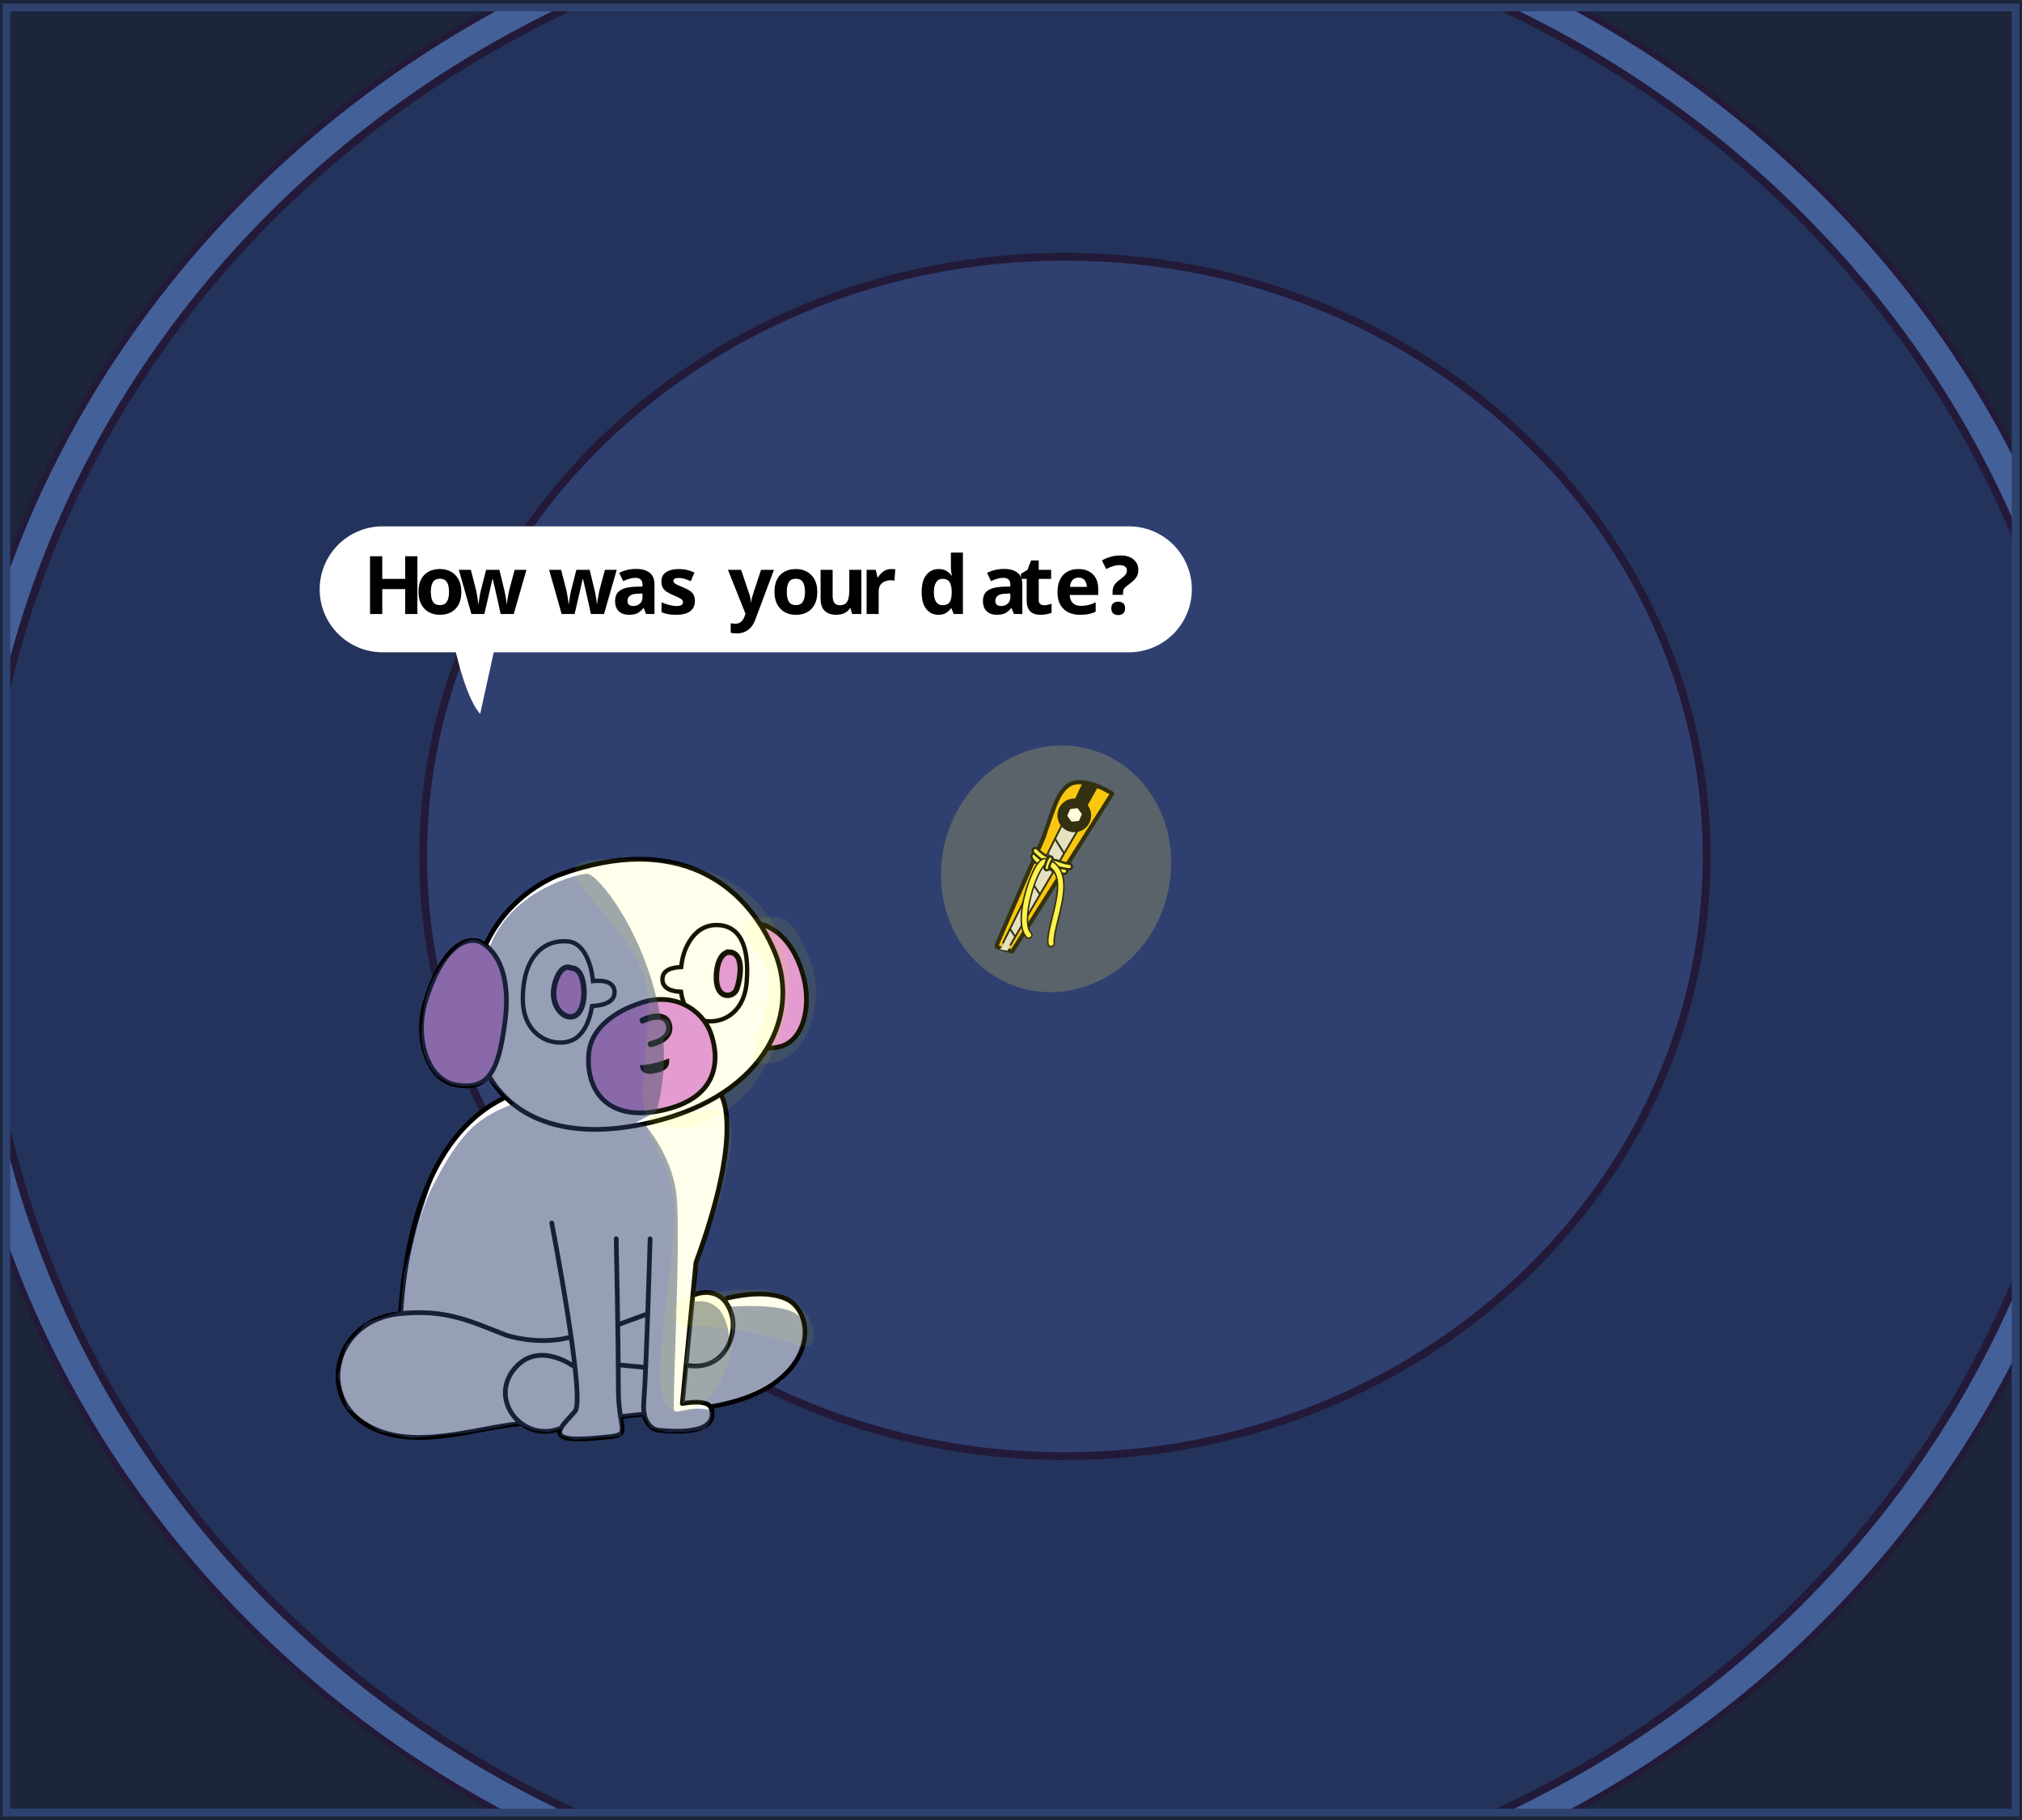
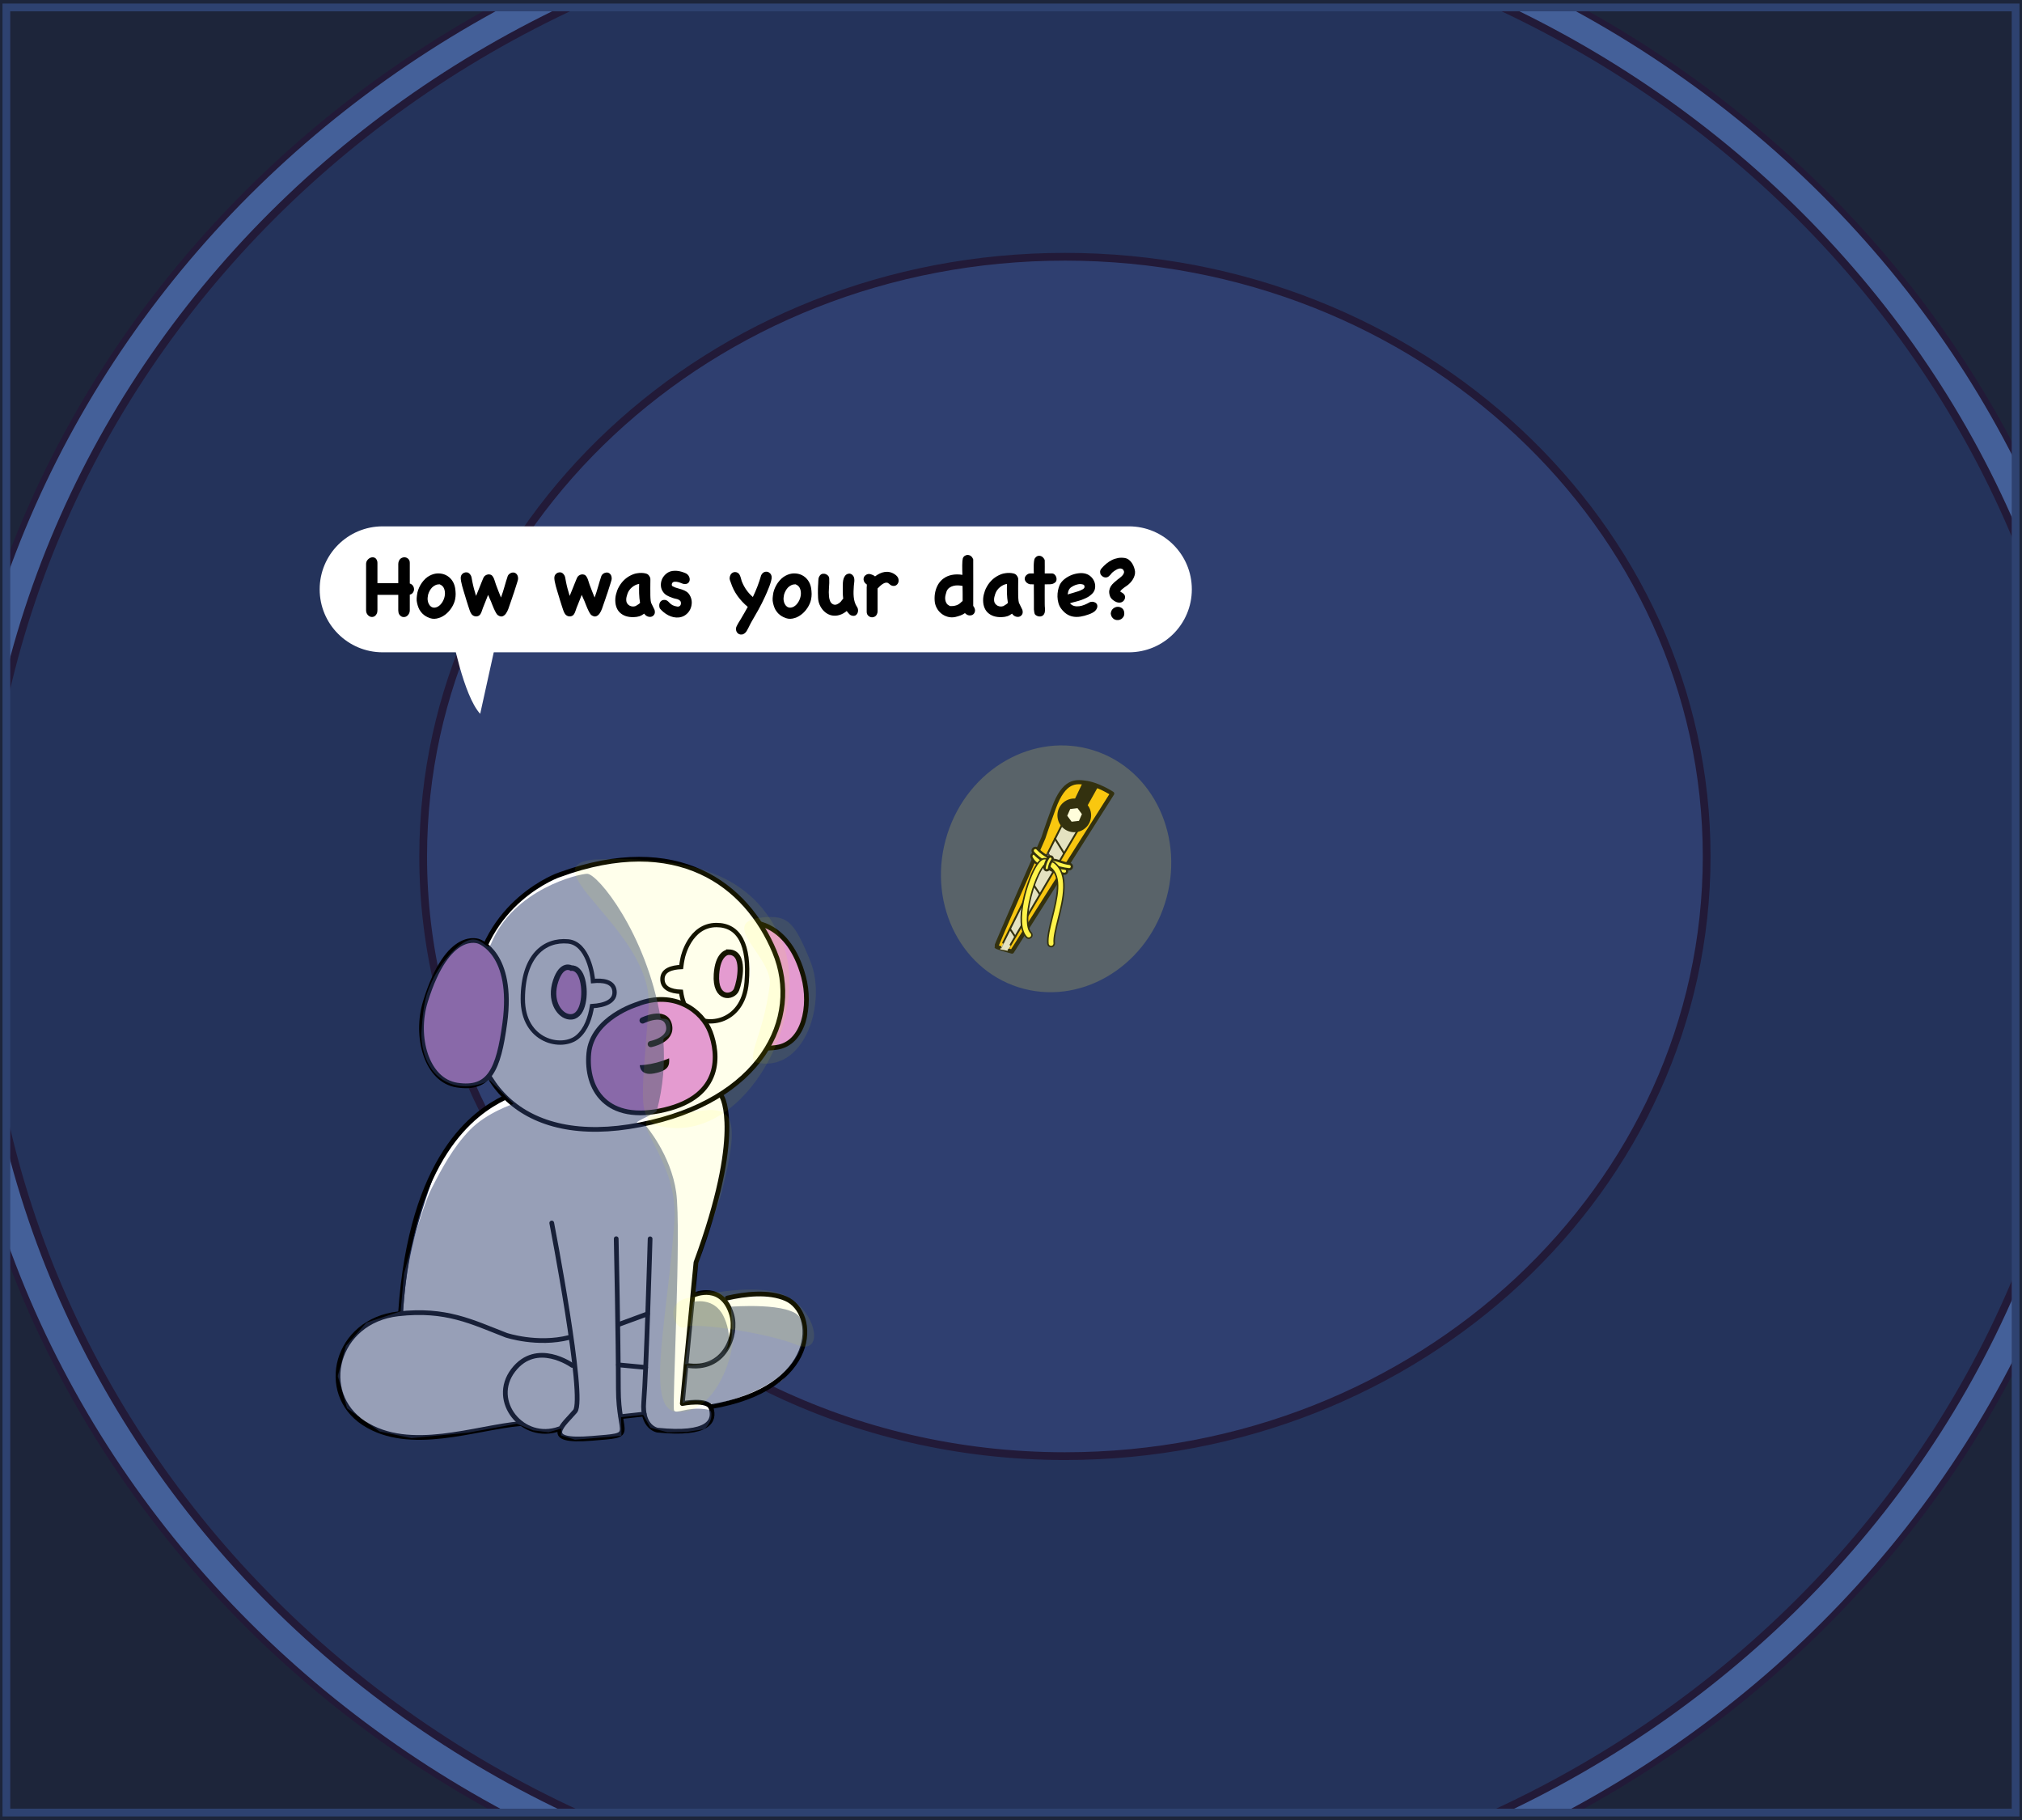
<svg xmlns="http://www.w3.org/2000/svg" id="Layer_1" data-name="Layer 1" width="600" height="540" viewBox="0 0 600 540">
  <defs>
    <clipPath id="clippath">
      <rect x="1.89" y="2.21" width="596.21" height="535.58" fill="none" />
    </clipPath>
  </defs>
  <rect x="-10.18" y="-9.03" width="620.36" height="558.06" fill="#1d253a" />
  <g clip-path="url(#clippath)">
    <ellipse cx="307.36" cy="269.62" rx="323.18" ry="307.76" fill="#446099" stroke="#221a38" stroke-linecap="round" stroke-miterlimit="10" stroke-width="1.8" />
    <ellipse cx="307.36" cy="269.62" rx="313.02" ry="298.09" fill="#24335b" stroke="#221a38" stroke-linecap="round" stroke-miterlimit="10" stroke-width="2.3" />
    <path d="M143.53,329.64c-11.52-22.93-17.96-48.53-17.96-75.53,0-98.27,85.26-177.93,190.43-177.93s190.43,79.66,190.43,177.93-85.26,177.93-190.43,177.93c-31.69,0-61.57-7.23-87.85-20.03" fill="#2f3f70" stroke="#221a38" stroke-linecap="round" stroke-miterlimit="10" stroke-width="2.3" />
    <path d="M155.47,322.57s-19.75,6.67-26.15,24.55c-6.4,17.88-8.94,28.22-9.74,42.9,0,0-15.27-.87-18.68,14.55-2.09,9.45,4.02,20.68,19.96,21.78,7.95.55,19.15-1.26,33.12-4.12,0,0,2.44,1.68,5.03,2.15,2.58.48,6.84-.14,6.84-.14l1.1,2.01s5.07.5,9.05.38,8.71-1.48,8.71-1.48l.03-5.24,5.91-.37s1.48,4.17,4.44,4.79,8.71,1.79,13.26-.67c4.55-2.46,2.65-5.87,2.65-5.87,0,0,19.99-5.29,22.12-9.56,2.13-4.27,8.72-10.19,4.18-19.27-4.54-9.07-22.54-3.73-22.54-3.73l-4.31-1.77-4.45.57.72-9.81s13.06-27.64,7.19-52.19l-58.44.53Z" fill="#fff" />
    <g>
      <g>
        <path d="M223.3,273.75s-7.34-.26-7.74,18.06c-.4,18.33,7.89,19.99,14.95,18.94,7.98-1.19,10.28-12.18,7.91-20.98-4.37-16.2-15.12-16.02-15.12-16.02Z" fill="#e293e2" stroke="#000" stroke-linecap="round" stroke-miterlimit="10" stroke-width="1.4" />
        <path d="M166.06,259.52s-22.68,7.76-25.57,34.18c-2.89,26.42,13.66,47.02,49.44,40.02,35.78-7.01,48.17-31.46,39.92-51.29-8.33-20.02-28.79-35.62-63.79-22.9Z" fill="#fff" stroke="#000" stroke-linecap="round" stroke-miterlimit="10" stroke-width="1.4" />
        <path d="M212.6,274.46c-7.94,0-9.97,9.55-9.97,9.55,0,0-.29,1.16-.51,2.91-2.67.11-5.55.85-5.55,3.58,0,2.64,2.35,3.66,5.51,3.77.33,2.29,1.08,4.54,2.56,6.27,3.92,4.59,15.88,3.58,16.92-9.12.91-11.14-2.29-16.97-8.96-16.96Z" fill="#fff" stroke="#000" stroke-linecap="round" stroke-miterlimit="10" stroke-width="1.29" />
        <path d="M189.16,297.93s-13.46,4.02-14.44,14.58c-.98,10.56,5.19,20.88,22.5,16.76,17.3-4.12,15.99-16.62,13.58-23.01-2.41-6.38-10.73-12.55-21.64-8.34Z" fill="#e293e2" stroke="#000" stroke-linecap="round" stroke-miterlimit="10" stroke-width="1.4" />
        <path d="M190.68,302.78s6.61-3.29,7.79,1.26c1.18,4.55-5.36,5.74-5.36,5.74" fill="none" stroke="#000" stroke-linecap="round" stroke-miterlimit="10" stroke-width="1.83" />
        <path d="M142.14,279.33s-9.13-3.99-15.88,17.77c-3.26,10.49.3,23.46,9.34,24.85,9.61,1.48,12.31-4.45,14.2-18.44,2.78-20.66-7.66-24.18-7.66-24.18Z" fill="#e293e2" stroke="#000" stroke-linecap="round" stroke-miterlimit="10" stroke-width="1.4" />
        <g>
          <path d="M182.34,293.99c-.33-2.87-3.6-3.18-6.37-2.91-.09-1.68-1.45-11.21-7.41-11.76-7.03-.64-13.38,4.28-13.42,17.03-.04,12.74,11.66,15.2,16.25,11.29,2.6-2.21,3.77-5.86,4.28-9.12,3.94-.24,7.02-1.48,6.67-4.53Z" fill="none" stroke="#000" stroke-linecap="round" stroke-miterlimit="10" stroke-width="1.29" />
          <path d="M169.52,287.24s-2.81-1.74-4.65,3.87c-1.85,5.61.86,9.75,3.47,10.46,4.14,1.12,5.35-4.74,4.85-8.94-.7-5.92-3.67-5.39-3.67-5.39Z" fill="#e293e2" stroke="#000" stroke-linecap="round" stroke-miterlimit="10" stroke-width="1.62" />
        </g>
        <path d="M216.27,282.51c-.74-.02-3.29.79-3.67,6.56-.51,7.76,4.95,7.05,5.96,4.53.96-2.39,2.75-10.99-2.29-11.1Z" fill="#e293e2" stroke="#000" stroke-linecap="round" stroke-miterlimit="10" stroke-width="1.62" />
        <path d="M198.55,314s-4.34,1.95-8.7,2.04c0,0-.05,3.27,4.25,2.45,4.3-.83,4.62-2.38,4.45-4.49Z" />
      </g>
      <path d="M149.56,325.77c-8.54,4.21-27.55,16.93-30.71,63.81" fill="none" stroke="#000" stroke-linecap="round" stroke-miterlimit="10" stroke-width="1.4" />
      <path d="M154.59,422.37c-13.63,1.18-32.99,8.76-46.62-.13-13.63-8.89-8.44-30.32,10.21-32.42,14.21-1.6,21.82,2.4,32.03,6.34,0,0,9.2,3.07,18.65.68" fill="none" stroke="#000" stroke-linecap="round" stroke-miterlimit="10" stroke-width="1.4" />
      <path d="M214.22,325.41s6.52,10.66-7.7,49.17l-4.06,41.86s7.63-1.53,8.55,1.35c1.19,3.73-.53,8.11-15.91,6.54,0,0-4.72-.78-4.07-8.38.75-8.78,1.88-48.39,1.88-48.39" fill="none" stroke="#000" stroke-linecap="round" stroke-linejoin="round" stroke-width="1.4" />
      <path d="M163.72,362.86s10.08,52.09,6.94,55.85c-3.14,3.77-10.6,9.36,5.04,8.05,13.36-1.11,7.79-.19,7.79-14.63s-.64-44.6-.64-44.6" fill="none" stroke="#000" stroke-linecap="round" stroke-miterlimit="10" stroke-width="1.4" />
      <line x1="191.16" y1="419.56" x2="184.24" y2="420.32" fill="none" stroke="#000" stroke-linecap="round" stroke-miterlimit="10" stroke-width="1.4" />
      <path d="M215.8,385.14c5.29-1.22,12.23-2.04,17.4.19,9.51,4.11,9.98,26.72-22.39,32.05" fill="none" stroke="#000" stroke-linecap="round" stroke-miterlimit="10" stroke-width="1.4" />
      <path d="M169.8,405.12s-10.59-7.64-17.53,1.47c-6.94,9.11,2.82,21.26,13.67,17.36" fill="none" stroke="#000" stroke-linecap="round" stroke-miterlimit="10" stroke-width="1.4" />
      <path d="M206.07,384.16s8.24-3.6,11.06,5.94c1.76,5.96-2.14,16.94-13.43,14.99" fill="none" stroke="#000" stroke-linecap="round" stroke-miterlimit="10" stroke-width="1.4" />
      <line x1="191.6" y1="405.72" x2="183.5" y2="404.96" fill="none" stroke="#000" stroke-linecap="round" stroke-miterlimit="10" stroke-width="1.4" />
      <line x1="192.13" y1="389.83" x2="183.73" y2="392.92" fill="none" stroke="#000" stroke-linecap="round" stroke-miterlimit="10" stroke-width="1.4" />
    </g>
    <path d="M321.83,232.2c-2.46-.26-6.06-.89-9.13,7.56-2.3,6.32-3.1,8.87-3.1,8.87,0,0-14.07,31.94-13.95,32.21s4.66,1.5,4.66,1.5l29.72-46.88s-4.25-2.83-8.19-3.25Z" fill="#f7bc00" stroke="#000" stroke-linecap="round" stroke-linejoin="round" stroke-width="1.23" />
    <path d="M321.21,232.33l-3.86,8.09,3.59,1.74,4.86-8.67s-3.05-1.45-4.58-1.16Z" />
    <polygon points="316.16 242.56 321.14 244.45 298.95 282.1 296.77 281.68 316.16 242.56" fill="#ddd" />
    <circle cx="318.78" cy="241.91" r="5" transform="translate(-80.74 218.93) rotate(-33.9)" />
    <polygon points="319.74 239.79 317.57 240.04 316.69 242.04 317.99 243.8 320.16 243.56 321.04 241.55 319.74 239.79" fill="#fff" />
    <path d="M315.41,244.18s-18.64,37.17-18.48,37.07" fill="none" stroke="#000" stroke-linecap="round" stroke-miterlimit="10" stroke-width=".55" />
    <path d="M320.11,245.85s-21.26,36.04-21.09,36" fill="none" stroke="#000" stroke-linecap="round" stroke-miterlimit="10" stroke-width=".55" />
    <line x1="306.47" y1="262.2" x2="308.52" y2="265.27" fill="none" stroke="#000" stroke-linecap="round" stroke-miterlimit="10" stroke-width=".55" />
    <line x1="303.09" y1="268.9" x2="304.82" y2="271.51" fill="none" stroke="#000" stroke-linecap="round" stroke-miterlimit="10" stroke-width=".55" />
    <line x1="299.75" y1="275.66" x2="301.22" y2="277.91" fill="none" stroke="#000" stroke-linecap="round" stroke-miterlimit="10" stroke-width=".55" />
    <line x1="310.94" y1="253.19" x2="313.32" y2="257.09" fill="none" stroke="#221a38" stroke-linecap="round" stroke-miterlimit="10" stroke-width=".55" />
    <line x1="313.06" y1="248.83" x2="315.67" y2="253.06" fill="none" stroke="#000" stroke-linecap="round" stroke-miterlimit="10" stroke-width=".55" />
    <path d="M315.88,259.24s-.01,0-.02,0c-1.85-.17-3.11-.56-4.33-1.25-.58-.33-.55-.6-.85-.75-.25-.13-.68,0-1.3-.18-2.42-.7-3.1-2.41-3.17-2.5-.25-.35-.2-.86.12-1.14.32-.28.78-.23,1.03.11.04.06,2.7,3.54,8.65,4.1.4.04.7.43.66.88-.04.44-.39.77-.78.74Z" fill="#fff34a" stroke="#000" stroke-linecap="round" stroke-miterlimit="10" stroke-width=".65" />
    <path d="M317.2,257.92s-.01,0-.02,0c-7.31-.87-10.46-4.87-10.59-5.04-.27-.36-.21-.87.15-1.14.36-.27.86-.21,1.14.15.03.04,1.06,1.19,2.75,2.15.19.11.67.92.89,1.02s.96,0,1.26.06c1.46.22,2.56.95,4.59,1.19.45.05.76.46.71.9-.05.44-.45.75-.88.71Z" fill="#fff34a" stroke="#000" stroke-linecap="round" stroke-miterlimit="10" stroke-width=".69" />
    <g>
      <path d="M311.89,280.86c-.48,0-.88-.36-.93-.84-.2-1.97.47-4.66,1.25-7.78,1.42-5.68,3.03-12.12-.57-14.85-.2-.15-.33-.37-.36-.62-.03-.25.03-.5.18-.7.18-.24.45-.37.75-.37.21,0,.4.07.57.19,4.6,3.48,2.75,10.87,1.26,16.81-.71,2.83-1.38,5.5-1.21,7.13.03.25-.05.49-.21.69s-.38.32-.63.34h-.1Z" fill="#fff34a" />
      <path d="M311.89,280.86c-.48,0-.88-.36-.93-.84-.2-1.97.47-4.66,1.25-7.78,1.42-5.68,3.03-12.12-.57-14.85-.2-.15-.33-.37-.36-.62-.03-.25.03-.5.18-.7.18-.24.45-.37.75-.37.21,0,.4.07.57.19,4.6,3.48,2.75,10.87,1.26,16.81-.71,2.83-1.38,5.5-1.21,7.13.03.25-.05.49-.21.69s-.38.32-.63.34h-.1Z" fill="none" stroke="#000" stroke-miterlimit="10" stroke-width=".45" />
    </g>
    <path d="M311.69,254.78s-.86,1.1-1.08,2.78" fill="#fff34a" stroke="#000" stroke-linecap="round" stroke-miterlimit="10" stroke-width=".69" />
    <g>
      <path d="M305.28,278.36c-.25,0-.49-.1-.67-.28-3.87-3.92.27-17.51,3.11-21.61.78-1.13,1.56-1.71,2.31-1.71.21,0,.43.05.63.14.47.21.69.76.48,1.24-.15.34-.49.56-.86.56-.09,0-.18-.01-.26-.04-.69.35-2.75,3.87-4.14,9.36-1.32,5.25-1.3,9.36.06,10.74.18.18.27.41.27.67,0,.25-.1.49-.28.66-.18.17-.41.27-.66.27h0Z" fill="#fff34a" />
      <path d="M305.28,278.36c-.25,0-.49-.1-.67-.28-3.87-3.92.27-17.51,3.11-21.61.78-1.13,1.56-1.71,2.31-1.71.21,0,.43.05.63.14.47.21.69.76.48,1.24-.15.34-.49.56-.86.56-.09,0-.18-.01-.26-.04-.69.35-2.75,3.87-4.14,9.36-1.32,5.25-1.3,9.36.06,10.74.18.18.27.41.27.67,0,.25-.1.49-.28.66-.18.17-.41.27-.66.27h0Z" fill="none" stroke="#000" stroke-miterlimit="10" stroke-width=".45" />
    </g>
    <g>
      <path d="M310.55,258.22c-.39-.05-.65-.39-.6-.75.24-1.83,1.17-3.05,1.21-3.1.13-.16.32-.26.53-.26.15,0,.29.05.41.14.29.23.34.65.12.94,0,0-.75,1-.94,2.46-.04.33-.33.58-.66.58h-.06Z" fill="#fff34a" />
      <path d="M311.69,254.45c.07,0,.14.02.2.07.14.11.17.31.06.46,0,.01-.81,1.06-1.01,2.62-.02.16-.16.28-.32.28,0,0-.02,0-.03,0,0,0,0,0-.01,0-.18-.02-.3-.19-.28-.37.23-1.74,1.11-2.89,1.14-2.93.06-.08.16-.13.26-.13M311.69,253.77c-.31,0-.61.14-.8.39-.1.14-1.03,1.38-1.28,3.26-.07.55.32,1.06.87,1.14h.05s.09,0,.09,0c.51,0,.94-.38,1-.88.18-1.35.87-2.29.88-2.3.34-.44.25-1.07-.18-1.41-.18-.14-.4-.21-.62-.21h0Z" />
    </g>
    <ellipse cx="313.38" cy="257.78" rx="36.87" ry="33.88" transform="translate(-27.32 478.19) rotate(-72.34)" fill="#fff34a" opacity=".2" />
    <g>
      <rect x="94.86" y="156.17" width="258.8" height="37.37" rx="18.68" ry="18.68" fill="#fff" />
      <path d="M134.05,188.01s3.45,18.41,8.44,23.78l5.75-26.08-14.19,2.3Z" fill="#fff" />
    </g>
-     <text transform="translate(107.65 182.18)" font-family="ChalkboardSE-Bold, 'Chalkboard SE'" font-size="24" font-weight="700">
-       <tspan x="0" y="0">H</tspan>
-       <tspan x="15.46" y="0" letter-spacing=".02em">o</tspan>
-       <tspan x="28.27" y="0">w w</tspan>
-       <tspan x="73.86" y="0" letter-spacing=".01em">a</tspan>
-       <tspan x="87.54" y="0">s </tspan>
-       <tspan x="108.36" y="0" letter-spacing="-.03em">y</tspan>
-       <tspan x="121.09" y="0" letter-spacing=".03em">o</tspan>
-       <tspan x="134.05" y="0" letter-spacing=".02em">u</tspan>
-       <tspan x="147.63" y="0">r d</tspan>
-       <tspan x="183.01" y="0" letter-spacing="-.07em">a</tspan>
-       <tspan x="194.75" y="0" letter-spacing="-.05em">t</tspan>
-       <tspan x="205.07" y="0">e?</tspan>
-     </text>
+     <g>
+       <path d="M121.6,173.14c.42.12.74.35.95.68.21.33.31.67.31,1.02,0,.35-.12.69-.33.99-.21.31-.52.51-.93.6v4.61c0,.44-.11.84-.33,1.18-.22.34-.49.59-.81.73-.32.14-.65.17-1.01.09-.35-.08-.67-.31-.95-.7-.12-.18-.21-.38-.25-.61-.04-.23-.07-.44-.07-.64v-4.59h-6.18v4.51c0,.19-.02.39-.05.6-.04.2-.1.38-.19.54-.23.42-.52.7-.88.82-.35.12-.7.12-1.03-.01-.34-.13-.62-.36-.86-.69-.24-.33-.36-.73-.36-1.21v-13.71c0-.46.14-.86.41-1.19.27-.34.59-.57.94-.7.35-.13.71-.14,1.07-.03.36.12.63.39.81.84.05.14.09.27.11.38.02.12.03.24.03.38v5.99h6.18v-5.68c0-.35.08-.69.24-1.01.19-.39.47-.66.84-.82s.72-.2,1.06-.13c.34.07.65.24.9.52.26.27.38.65.38,1.13v6.1Z" />
+       <path d="M123.85,175.84c.12-.51.3-1.02.52-1.51.22-.49.49-.97.81-1.42.32-.45.68-.86,1.07-1.23.4-.37.83-.67,1.29-.9.81-.42,1.63-.64,2.45-.65.82,0,1.59.15,2.29.49.71.34,1.31.84,1.8,1.5.49.66.82,1.45.98,2.37.09.6.14,1.17.15,1.71,0,.54-.05,1.1-.17,1.68-.18.83-.54,1.66-1.07,2.48-.54.82-1.18,1.51-1.94,2.07-.75.56-1.57.92-2.47,1.1-.89.18-1.79.04-2.69-.42-.41-.19-.77-.42-1.1-.68-.33-.26-.62-.56-.89-.91-.3-.39-.53-.8-.7-1.22-.17-.42-.3-.87-.41-1.33-.12-.49-.17-.99-.13-1.5.04-.5.1-.99.19-1.47l.03-.16ZM127.04,176.4c-.05.28-.1.56-.13.84-.04.27-.04.55,0,.84.05.41.16.78.33,1.11.17.34.39.6.66.8.27.19.59.3.94.3.35,0,.73-.1,1.14-.33.51-.3.95-.76,1.33-1.39.37-.63.6-1.28.69-1.96.09-.68.02-1.33-.21-1.94-.23-.61-.68-1.05-1.35-1.31-.44,0-.85.08-1.22.25-.37.17-.69.39-.97.66-.27.27-.51.6-.72.97-.2.37-.37.76-.49,1.17Z" />
+       <path d="M150.74,170.72c.27-.35.57-.6.91-.73s.67-.16.97-.08c.3.08.56.26.77.54.21.28.33.66.34,1.14.02.27-.09.74-.33,1.43s-.53,1.59-.86,2.7c-.02.07-.05.16-.09.27-.04.11-.11.28-.19.53-.08.25-.19.59-.34,1.03-.15.44-.36,1.03-.62,1.78-.12.37-.28.81-.46,1.33-.19.51-.42.97-.7,1.37-.28.4-.62.67-1.01.82-.39.15-.86.04-1.41-.33-.18-.12-.37-.38-.58-.76-.21-.38-.42-.79-.61-1.23-.19-.44-.37-.86-.52-1.26-.15-.4-.25-.66-.3-.78-.12-.28-.27-.6-.42-.94s-.31-.69-.45-1.05l-.16.4c-.23.58-.46,1.17-.69,1.75-.23.58-.46,1.16-.69,1.72-.12.3-.24.63-.34.98-.11.35-.26.66-.45.93-.16.23-.36.39-.6.49-.24.1-.48.14-.73.12-.25-.02-.48-.08-.7-.2-.22-.12-.41-.28-.57-.49-.25-.35-.44-.76-.58-1.22-.14-.46-.28-.88-.42-1.27-.19-.55-.37-1.11-.53-1.68-.16-.57-.33-1.13-.5-1.66-.09-.28-.2-.65-.34-1.11-.14-.46-.28-.93-.41-1.42-.13-.49-.24-.96-.32-1.42-.08-.46-.11-.84-.09-1.14.02-.3.12-.57.3-.81s.41-.42.68-.53c.27-.11.54-.15.84-.12.29.04.55.17.78.4.34.35.54.73.61,1.13.07.4.15.83.24,1.29.14.71.31,1.41.49,2.1s.38,1.38.6,2.07c.07-.16.15-.35.24-.58.09-.23.23-.57.42-1.03.16-.39.31-.77.46-1.14.15-.37.3-.74.44-1.11.11-.27.21-.53.32-.78.11-.26.21-.51.32-.76.12-.27.3-.48.54-.65.24-.17.5-.27.78-.32.28-.04.56-.02.82.08.27.1.48.28.64.54.23.35.41.75.53,1.18.12.43.26.84.4,1.23.25.64.49,1.28.73,1.92.24.65.49,1.28.76,1.9.39-1.06.73-2.13,1.03-3.2.3-1.07.63-2.13.98-3.2l.11-.16Z" />
+       <path d="M178.51,170.72c.27-.35.57-.6.92-.73s.67-.16.97-.08c.3.08.56.26.77.54.21.28.33.66.34,1.14.02.27-.09.74-.33,1.43s-.53,1.59-.86,2.7c-.02.07-.05.16-.09.27-.04.11-.11.28-.19.53-.08.25-.19.59-.34,1.03-.15.44-.36,1.03-.62,1.78-.12.37-.28.81-.46,1.33-.19.51-.42.97-.7,1.37-.28.4-.62.67-1.01.82-.39.15-.86.04-1.41-.33-.18-.12-.37-.38-.58-.76-.21-.38-.42-.79-.61-1.23-.19-.44-.37-.86-.52-1.26-.15-.4-.25-.66-.3-.78-.12-.28-.27-.6-.42-.94s-.31-.69-.45-1.05l-.16.4c-.23.58-.46,1.17-.69,1.75-.23.58-.46,1.16-.69,1.72-.12.3-.24.63-.34.98-.11.35-.26.66-.45.93-.16.23-.36.39-.6.49-.24.1-.48.14-.73.12-.25-.02-.48-.08-.7-.2-.22-.12-.41-.28-.57-.49-.25-.35-.44-.76-.58-1.22-.14-.46-.28-.88-.42-1.27-.19-.55-.37-1.11-.53-1.68-.16-.57-.33-1.13-.5-1.66-.09-.28-.2-.65-.34-1.11-.14-.46-.28-.93-.41-1.42-.13-.49-.24-.96-.32-1.42-.08-.46-.11-.84-.09-1.14.02-.3.12-.57.3-.81.19-.24.41-.42.68-.53.27-.11.54-.15.84-.12.29.04.55.17.78.4.34.35.54.73.61,1.13.07.4.15.83.24,1.29.14.71.3,1.41.49,2.1.19.69.38,1.38.6,2.07.07-.16.15-.35.24-.58.09-.23.23-.57.42-1.03.16-.39.31-.77.46-1.14.15-.37.3-.74.44-1.11.11-.27.21-.53.32-.78.11-.26.21-.51.32-.76.12-.27.31-.48.54-.65.24-.17.5-.27.78-.32.28-.04.56-.02.82.08.27.1.48.28.64.54.23.35.41.75.53,1.18.12.43.26.84.4,1.23.25.64.49,1.28.73,1.92.24.65.49,1.28.76,1.9.39-1.06.73-2.13,1.03-3.2.3-1.07.63-2.13.98-3.2l.11-.16Z" />
+       <path d="M194.24,181.01c.14.51.11.94-.08,1.27-.19.34-.46.56-.81.68-.34.11-.72.1-1.13-.04-.41-.14-.76-.42-1.06-.85-.5.37-.98.63-1.45.78-.47.15-1,.23-1.6.25-.9.04-1.71-.07-2.41-.3-.71-.24-1.3-.6-1.79-1.07-.49-.48-.84-1.07-1.07-1.79-.23-.72-.31-1.54-.24-2.48.04-.39.1-.77.2-1.14s.21-.73.33-1.09c.14-.39.34-.8.6-1.25.26-.44.52-.82.78-1.14.95-1.17,2.15-2.01,3.58-2.52.25-.09.58-.17,1.01-.24.42-.07.85-.1,1.29-.09.43,0,.85.07,1.25.17.4.11.69.29.89.56.16.21.27.4.34.56.07.16.11.33.12.5,0,.18,0,.37,0,.57,0,.2-.01.46-.01.76,0,.5,0,.98-.01,1.45,0,.47,0,.94.01,1.42v.62c0,.26,0,.53.03.81.02.28.04.55.07.81.03.26.07.46.12.62l1.06,2.17ZM188.61,179.82c.19-.12.42-.26.66-.41.25-.15.47-.32.66-.52-.16-.94-.25-1.87-.28-2.81-.03-.94-.02-1.88.01-2.84-.8.14-1.51.49-2.15,1.03-.64.55-1.08,1.19-1.33,1.94-.11.3-.19.61-.27.93-.07.32-.1.63-.08.93.02.41.12.75.32,1.02.19.27.43.48.7.62.27.14.57.22.88.24.31.02.6-.03.86-.13Z" />
+       <path d="M195.75,180.4c-.11-.3-.15-.6-.13-.89.02-.29.09-.56.23-.8.13-.24.32-.42.57-.56s.55-.18.9-.15c.19.02.37.07.53.16.16.09.31.19.44.32.13.12.27.26.4.4.13.14.27.27.41.37.3.23.62.4.95.5.34.11.69.19,1.06.24.25,0,.45-.06.6-.19.15-.12.25-.27.3-.45.05-.18.07-.37.04-.57-.03-.2-.09-.37-.2-.49-.3-.3-.67-.49-1.1-.58-.43-.09-.84-.19-1.21-.32-.53-.18-1.05-.4-1.56-.68-.51-.27-.93-.65-1.25-1.13-.34-.49-.53-1.02-.6-1.58-.06-.56-.02-1.1.13-1.63.15-.53.4-1.02.76-1.46.35-.44.78-.8,1.27-1.09.37-.21.78-.35,1.22-.41.44-.06.89-.07,1.34-.04.45.04.9.12,1.34.25s.85.28,1.22.44c.42.19.74.47.95.82.21.35.31.71.3,1.07,0,.36-.13.68-.37.94s-.59.4-1.05.4c-.28,0-.54-.05-.77-.15-.23-.1-.47-.19-.72-.28-.32-.12-.66-.21-1.03-.25-.37-.04-.67-.02-.9.07-.07.02-.15.08-.24.17-.09.1-.16.22-.2.36-.04.14-.05.28-.03.42.03.14.12.26.28.34.42.23.88.41,1.35.53.48.12.95.27,1.41.42.46.16.89.36,1.29.61.4.25.73.6.99,1.06.39.67.59,1.37.6,2.11,0,.73-.14,1.42-.44,2.06-.3.64-.74,1.18-1.33,1.63-.58.45-1.26.72-2.04.81-.55.05-1.09.02-1.62-.09-.53-.12-1.04-.3-1.54-.56-.5-.26-.95-.56-1.38-.91-.42-.35-.8-.72-1.11-1.11l-.08-.16Z" />
+       <path d="M225.98,170.48c.21-.35.48-.6.8-.73.32-.13.63-.16.94-.09.31.07.58.23.82.48.24.25.38.57.44.98.04.3-.02.73-.17,1.27-.15.55-.34,1.11-.56,1.7-.22.58-.45,1.14-.68,1.67-.23.53-.42.95-.56,1.25-.6,1.33-1.26,2.63-1.96,3.9-.71,1.27-1.43,2.54-2.17,3.79-.11.19-.23.43-.37.72-.14.28-.29.57-.44.88-.15.3-.31.58-.46.85s-.31.46-.45.58c-.32.3-.65.48-.98.53-.34.05-.64,0-.92-.13-.27-.14-.5-.36-.66-.66-.17-.3-.23-.66-.2-1.09.02-.16.09-.37.21-.62.12-.26.27-.52.42-.8.16-.27.32-.53.48-.78.16-.25.28-.45.37-.61.35-.58.69-1.17,1.02-1.75.33-.58.66-1.17.99-1.75-1.17-.97-2.18-2.06-3.04-3.25-.86-1.19-1.52-2.51-1.98-3.94-.09-.25-.18-.49-.27-.74-.09-.25-.12-.5-.08-.77.04-.3.12-.57.25-.81s.3-.43.52-.58c.21-.15.46-.23.73-.25.27-.02.55.04.84.19.23.12.41.3.54.52.13.22.24.46.33.72.09.26.16.52.23.78.06.27.14.5.23.72.71,1.75,1.78,3.24,3.21,4.48.51-1.06.97-2.13,1.38-3.2.41-1.07.77-2.16,1.09-3.28l.11-.16Z" />
+       <path d="M229.48,175.84c.12-.51.3-1.02.52-1.51.22-.49.49-.97.81-1.42.32-.45.68-.86,1.07-1.23.4-.37.83-.67,1.29-.9.81-.42,1.63-.64,2.45-.65.82,0,1.59.15,2.29.49.71.34,1.31.84,1.8,1.5.49.66.82,1.45.98,2.37.09.6.14,1.17.15,1.71,0,.54-.05,1.1-.17,1.68-.18.83-.53,1.66-1.07,2.48-.54.82-1.18,1.51-1.94,2.07-.75.56-1.57.92-2.47,1.1-.89.18-1.79.04-2.69-.42-.41-.19-.77-.42-1.1-.68-.33-.26-.62-.56-.89-.91-.3-.39-.54-.8-.7-1.22-.17-.42-.3-.87-.41-1.33-.12-.49-.17-.99-.13-1.5.04-.5.1-.99.19-1.47l.03-.16ZM232.66,176.4c-.05.28-.1.56-.13.84-.04.27-.04.55,0,.84.05.41.16.78.33,1.11.17.34.39.6.66.8.27.19.59.3.94.3.35,0,.73-.1,1.14-.33.51-.3.95-.76,1.33-1.39.37-.63.6-1.28.69-1.96.09-.68.02-1.33-.21-1.94-.23-.61-.68-1.05-1.35-1.31-.44,0-.85.08-1.22.25-.37.17-.69.39-.97.66-.27.27-.51.6-.72.97-.2.37-.37.76-.49,1.17Z" />
+       <path d="M254.33,180.11c.16.23.25.5.28.81.03.31,0,.6-.11.88-.1.27-.26.5-.48.68-.22.18-.51.26-.86.24-.46-.04-.83-.19-1.11-.48-.28-.28-.55-.6-.8-.95-.69.57-1.4.96-2.14,1.18-.73.22-1.45.27-2.16.15-.71-.12-1.37-.42-1.99-.89-.62-.47-1.14-1.1-1.56-1.9-.39-.74-.61-1.56-.65-2.47-.04-.9-.06-1.76-.04-2.57,0-.28,0-.56.03-.84.02-.27.04-.56.05-.86.02-.23.03-.45.03-.68s.01-.43.04-.62c.03-.19.08-.39.16-.58.08-.19.2-.38.36-.56.21-.23.47-.37.77-.41.3-.04.59-.01.86.09.27.11.51.27.72.49.2.22.31.49.33.81.04.9.01,1.81-.07,2.73-.08.92-.08,1.82.01,2.7.04.42.15.86.33,1.3.19.44.48.76.89.95.41.18.82.16,1.23-.04.42-.2.76-.45,1.02-.73.12-.14.24-.3.36-.46.11-.17.24-.31.38-.44-.07-.62-.12-1.24-.13-1.86-.02-.62-.02-1.24,0-1.86,0-.34.01-.7.04-1.1.03-.4.1-.78.21-1.14.11-.36.29-.68.52-.95.23-.27.56-.45.98-.52.19-.04.38-.02.57.05.19.07.35.17.49.29.25.21.42.45.5.72.09.27.13.55.13.85s-.02.61-.07.91c-.04.31-.08.6-.09.86-.04.5-.06,1.02-.08,1.56-.02.55,0,1.1.05,1.64.05.55.15,1.08.31,1.59.15.51.38.98.68,1.41Z" />
+       <path d="M257.22,174c.02-.11,0-.32-.03-.62-.28-.16-.5-.36-.66-.61-.16-.25-.25-.51-.28-.8-.03-.28.03-.55.16-.81.13-.26.35-.47.65-.65.41-.23.85-.27,1.34-.13.49.14.91.35,1.26.64.44-.34.9-.62,1.38-.85.48-.23.96-.38,1.46-.46.49-.08,1-.07,1.51.04s1.02.33,1.51.66c.25.16.48.36.69.6.21.24.34.51.4.81.09.44.05.83-.11,1.15-.16.33-.38.57-.66.72-.28.15-.6.19-.95.13-.35-.06-.69-.25-1.01-.57-.11-.07-.18-.13-.23-.17-.04-.04-.14-.1-.28-.17-.28-.07-.56-.05-.84.05-.27.11-.54.25-.8.44-.26.19-.5.39-.72.61-.22.22-.42.42-.6.6v6.76c0,.27-.05.52-.16.77-.16.41-.41.69-.76.85-.34.16-.69.2-1.03.13-.34-.07-.65-.25-.9-.53-.26-.28-.38-.65-.38-1.09v-7.43c0,.07,0,.05.03-.07Z" />
+       <path d="M288.99,180.06c.3.51.4.97.3,1.38-.1.41-.3.71-.6.91-.3.2-.67.28-1.1.24-.43-.04-.85-.27-1.26-.68-.42.3-.87.53-1.33.7-.46.17-.95.31-1.46.44-.8.18-1.56.16-2.29-.04-.73-.2-1.38-.53-1.95-.99-.57-.46-1.03-1.03-1.38-1.71-.35-.68-.55-1.42-.58-2.21-.05-.88.01-1.73.2-2.55.19-.81.48-1.56.89-2.23.41-.67.94-1.25,1.6-1.72.66-.48,1.45-.81,2.35-1.01.53-.11,1.06-.16,1.6-.16s1.07.04,1.6.13c-.02-.39-.03-.84-.04-1.34,0-.5-.01-.99-.01-1.47s.02-.91.05-1.29c.04-.38.08-.65.13-.81.12-.32.31-.56.57-.73.26-.17.53-.26.81-.27.28,0,.56.06.84.21.27.15.49.38.65.68.04.09.08.17.13.25s.08.16.08.25c.02,2.32.02,4.61.01,6.87,0,2.26-.01,4.55-.01,6.87.07.11.13.19.19.27ZM285.3,178.6c.04-.05.1-.11.2-.16.1-.05.15-.12.15-.21v-2.19c0-.72,0-1.45-.03-2.19-.42-.09-.87-.14-1.33-.16-.46-.02-.91.03-1.34.13-.43.11-.83.28-1.19.53-.36.25-.65.6-.86,1.06-.11.34-.2.67-.29,1.01-.09.34-.14.66-.15.98,0,.32.03.63.12.94.09.31.24.61.45.89.07.07.15.14.25.21.1.07.29.19.57.37.65.05,1.28,0,1.87-.19.59-.18,1.12-.52,1.58-1.03Z" />
+       <path d="M303.39,181.01c.14.51.11.94-.08,1.27-.19.34-.46.56-.81.68-.34.11-.72.1-1.13-.04-.41-.14-.76-.42-1.06-.85-.5.37-.98.63-1.45.78-.47.15-1,.23-1.6.25-.9.04-1.71-.07-2.41-.3-.71-.24-1.3-.6-1.79-1.07-.49-.48-.84-1.07-1.07-1.79-.23-.72-.31-1.54-.24-2.48.04-.39.1-.77.2-1.14.1-.37.21-.73.33-1.09.14-.39.34-.8.6-1.25.26-.44.52-.82.78-1.14.95-1.17,2.15-2.01,3.58-2.52.25-.09.58-.17,1.01-.24.42-.07.85-.1,1.29-.09.43,0,.85.07,1.25.17.4.11.69.29.89.56.16.21.27.4.34.56.07.16.11.33.12.5,0,.18,0,.37,0,.57,0,.2-.01.46-.01.76,0,.5,0,.98-.01,1.45,0,.47,0,.94.01,1.42v.62c0,.26,0,.53.03.81.02.28.04.55.07.81.03.26.07.46.12.62l1.06,2.17ZM297.76,179.82c.19-.12.42-.26.66-.41.25-.15.47-.32.66-.52-.16-.94-.25-1.87-.28-2.81-.03-.94-.02-1.88.01-2.84-.8.14-1.51.49-2.15,1.03-.64.55-1.08,1.19-1.33,1.94-.11.3-.19.61-.27.93-.07.32-.1.63-.08.93.02.41.12.75.32,1.02.19.27.43.48.7.62.27.14.57.22.88.24.31.02.6-.03.86-.13Z" />
+       <path d="M305.59,173.35c-.35-.09-.66-.24-.91-.45-.26-.21-.43-.46-.53-.74-.1-.28-.1-.57,0-.88.1-.3.31-.57.65-.82.28-.21.6-.32.95-.32h1.03c0-.12,0-.39-.03-.81-.02-.42-.02-.87-.01-1.37,0-.49.04-.97.09-1.42.05-.45.15-.76.29-.94.35-.49.79-.73,1.31-.7.52.03.95.28,1.29.76.07.09.14.19.2.32.06.12.09.24.09.34.02.64.02,1.27.01,1.91,0,.64-.01,1.27-.01,1.91h2.1c.32,0,.59.11.82.32.23.21.39.46.49.74.1.28.12.57.08.88-.04.3-.18.55-.41.74-.41.34-.88.51-1.42.53-.54.02-1.09.03-1.66.03,0,.97,0,1.95-.01,2.92,0,.97,0,1.95.01,2.92,0,.42.02.86.07,1.3.04.44.01.87-.09,1.27-.09.32-.24.57-.45.76s-.45.3-.72.34c-.27.04-.54.03-.82-.05-.28-.08-.55-.23-.8-.44-.12-.12-.22-.34-.28-.64-.06-.3-.1-.62-.12-.95-.02-.39-.02-.8,0-1.25v-1.38c0-.57,0-1.15-.01-1.76,0-.61-.01-1.19-.01-1.74v-1.3l-1.19-.03Z" />
+       <path d="M323.49,178.63c.42-.11.8-.11,1.13-.01.33.1.58.26.76.49.18.23.26.51.24.85-.02.34-.17.69-.45,1.06-.23.3-.55.56-.95.77s-.79.38-1.14.5c-.87.32-1.69.54-2.47.66-.78.12-1.51.12-2.19,0-.68-.12-1.32-.38-1.91-.77-.59-.39-1.15-.94-1.66-1.64-.35-.48-.61-1.02-.78-1.63-.17-.61-.26-1.23-.28-1.87-.02-.64.04-1.26.16-1.88.12-.62.3-1.18.53-1.67.3-.62.78-1.18,1.43-1.7.65-.51,1.38-.92,2.17-1.22.8-.3,1.61-.47,2.44-.52.83-.04,1.56.08,2.2.38.53.25.99.61,1.37,1.07.38.47.64.98.78,1.52.14.55.15,1.1.04,1.66-.12.56-.4,1.07-.86,1.52-.44.44-.93.8-1.46,1.07-.53.27-1.08.51-1.64.72-.57.2-1.15.38-1.74.52-.59.14-1.16.3-1.71.48.37.42.8.69,1.27.81.48.12.98.14,1.5.07.52-.07,1.05-.22,1.58-.44.53-.22,1.03-.46,1.49-.73l.16-.08ZM318.13,174.06c-.41.23-.71.52-.9.86-.19.34-.34.83-.42,1.45.46-.14.98-.29,1.55-.45.57-.16,1.12-.33,1.63-.5.51-.18.95-.37,1.3-.58.35-.21.53-.44.53-.69,0-.14-.02-.28-.07-.41-.04-.13-.14-.23-.28-.28-.5-.18-1.01-.21-1.54-.11s-.97.26-1.33.45l-.48.27Z" />
+       <path d="M332.61,175.66c.23.11.44.23.62.37.19.14.35.33.49.56.12.23.17.47.13.73-.04.26-.12.49-.25.7s-.31.39-.53.53c-.22.14-.46.22-.7.24-.42.04-.83-.04-1.22-.21-.39-.18-.74-.41-1.06-.69-.37-.32-.63-.71-.77-1.17-.18-.57-.23-1.07-.16-1.52.07-.45.23-.87.46-1.25.24-.38.54-.73.91-1.06.37-.33.75-.65,1.14-.97.19-.14.39-.29.6-.45.2-.16.4-.33.58-.5.19-.18.34-.37.48-.58.13-.21.21-.45.23-.72-.11-.44-.29-.73-.56-.86-.27-.13-.56-.17-.88-.11-.32.06-.65.19-.98.4-.34.2-.64.41-.9.62-.16.12-.3.27-.44.44-.13.17-.27.33-.41.49-.14.16-.3.3-.46.42-.17.12-.36.2-.57.24-.35.05-.68,0-.98-.15-.3-.15-.53-.36-.7-.62s-.25-.56-.24-.89c0-.33.14-.64.38-.94.44-.53.92-1.01,1.45-1.45.52-.43,1.07-.8,1.66-1.09.58-.29,1.2-.49,1.86-.61.65-.11,1.33-.11,2.04.01.44.09.84.27,1.18.54.34.27.64.6.89.98.25.38.45.78.6,1.21.15.42.25.83.3,1.22.04.41,0,.82-.13,1.23-.12.42-.3.81-.53,1.18-.23.37-.5.72-.8,1.03-.3.32-.61.58-.93.8-.23.16-.48.34-.76.53-.27.19-.51.38-.72.57-.2.19-.35.35-.44.49-.09.14-.05.24.11.29ZM329.61,181.99c.07-.64.31-1.12.73-1.45.42-.33.86-.49,1.34-.5.48,0,.92.15,1.31.46s.61.8.62,1.43c.02.41-.06.76-.24,1.06-.18.3-.4.53-.68.7-.27.17-.58.27-.93.29s-.67-.03-.97-.16c-.3-.13-.56-.35-.78-.65-.22-.3-.36-.7-.41-1.19Z" />
+     </g>
    <path d="M174.28,259.27c3.05,0,17.36,17.46,21.73,42.67.15.84,2.51-.61,2.86,2.2.5,4.09-2.13,3.12-2.03,4.53.48,6.61-.01,13.63-1.94,20.9-.2.76-6.6,3.22-5.89,3.6.59.31,2.03.55,2.64.85,0,0,7.42,8.53,9,19.74s-1.26,63.63-.63,64.74c.63,1.11,3.79-1.05,9-.42,1.89.23,2.21.42,2.05,2.32-.16,1.89-2.05,3.63-2.05,3.63l-5.28.83-5.64.12-5.06-1.38-2.19-3.8-6.56.69.12,5.52-13.8,1.15-4.14-1.27.12-2.07-3.8,1.15-4.6-.58-4.83-1.96-14.49,2.65-16.79,1.61-9.43-1.96-9.66-6.9-2.76-9.55,2.42-8.97,6.1-6.9,10.12-3.34,1.04-11.27s5.14-19.32,8.14-25.16,6.36-12.2,11.37-17.37,12.95-7.74,12.95-7.74l-7.05-7.01s-7.48,4.16-14.11-.26-6.16-13.74-6.16-13.74c0,0,.28-7.35,1.64-11.65s4.98-10.99,10.2-14.75c5.84-4.21,7.59,2.9,8.77,0,6.67-16.39,26.18-20.87,28.63-20.87Z" fill="#2f3f70" opacity=".5" />
    <path d="M205.7,386.27s6.16-1.58,9,4.26c1.94,3.98,5.05,15.16-11.42,14.21l2.42-18.47Z" fill="#2f3f70" opacity=".5" />
    <path d="M216.91,387.7s17.84-1.42,20.53,3.32,1.74,19.58-25.74,25.74c0,0-4.42-2.37-9.16-.47l1.26-11.21s8.44.47,12.32-5.21c1.62-2.38.93-7.22.79-12.16Z" fill="#2f3f70" opacity=".5" />
    <path d="M232.21,279.81c8.44,20.99-10.47,58.53-34.91,54.62-8.64-1.38-6.91-6.91-4.84-35.61,1.67-23.16-38.58-43.39-13.83-43.9,24.76-.51,44.92,3.34,53.58,24.89Z" fill="#ff0" opacity=".08" />
    <path d="M214.18,353.59c-2.16,8.45-9.24,23.05-7.5,30,.08.32,4.89-1.5,7.26.32,9.2,7.06.56,37.17-13.66,34.89-8.64-1.38-2.23-27.75-.16-56.45.84-11.58-4.96-20.4-7.63-26.05-3.06-6.48,2.45-4.8,14.51-6.62,10.26-1.54,12.92,1.41,7.16,23.9Z" fill="#ff0" opacity=".08" />
    <path d="M240.51,285.34c4.76,11.84-1.42,32.28-15.21,30.08-4.88-.78,1.1-7.06,3.11-23.16,1.04-8.3-15.98-18.73-2.07-20.05,7.26-.69,9.29.98,14.17,13.14Z" fill="#ff0" opacity=".08" />
    <path d="M203.72,385.23s20.49-5.41,29.66-.66c9.18,4.75,11.31,17.86,2.95,14.42s-29.83-6.72-32.94-5.24-6.39-7.05.33-8.52Z" fill="#ff0" opacity=".08" />
  </g>
  <rect x="1.89" y="2.21" width="596.21" height="535.58" fill="none" stroke="#2e4270" stroke-linecap="round" stroke-miterlimit="10" stroke-width="2.3" />
</svg>
